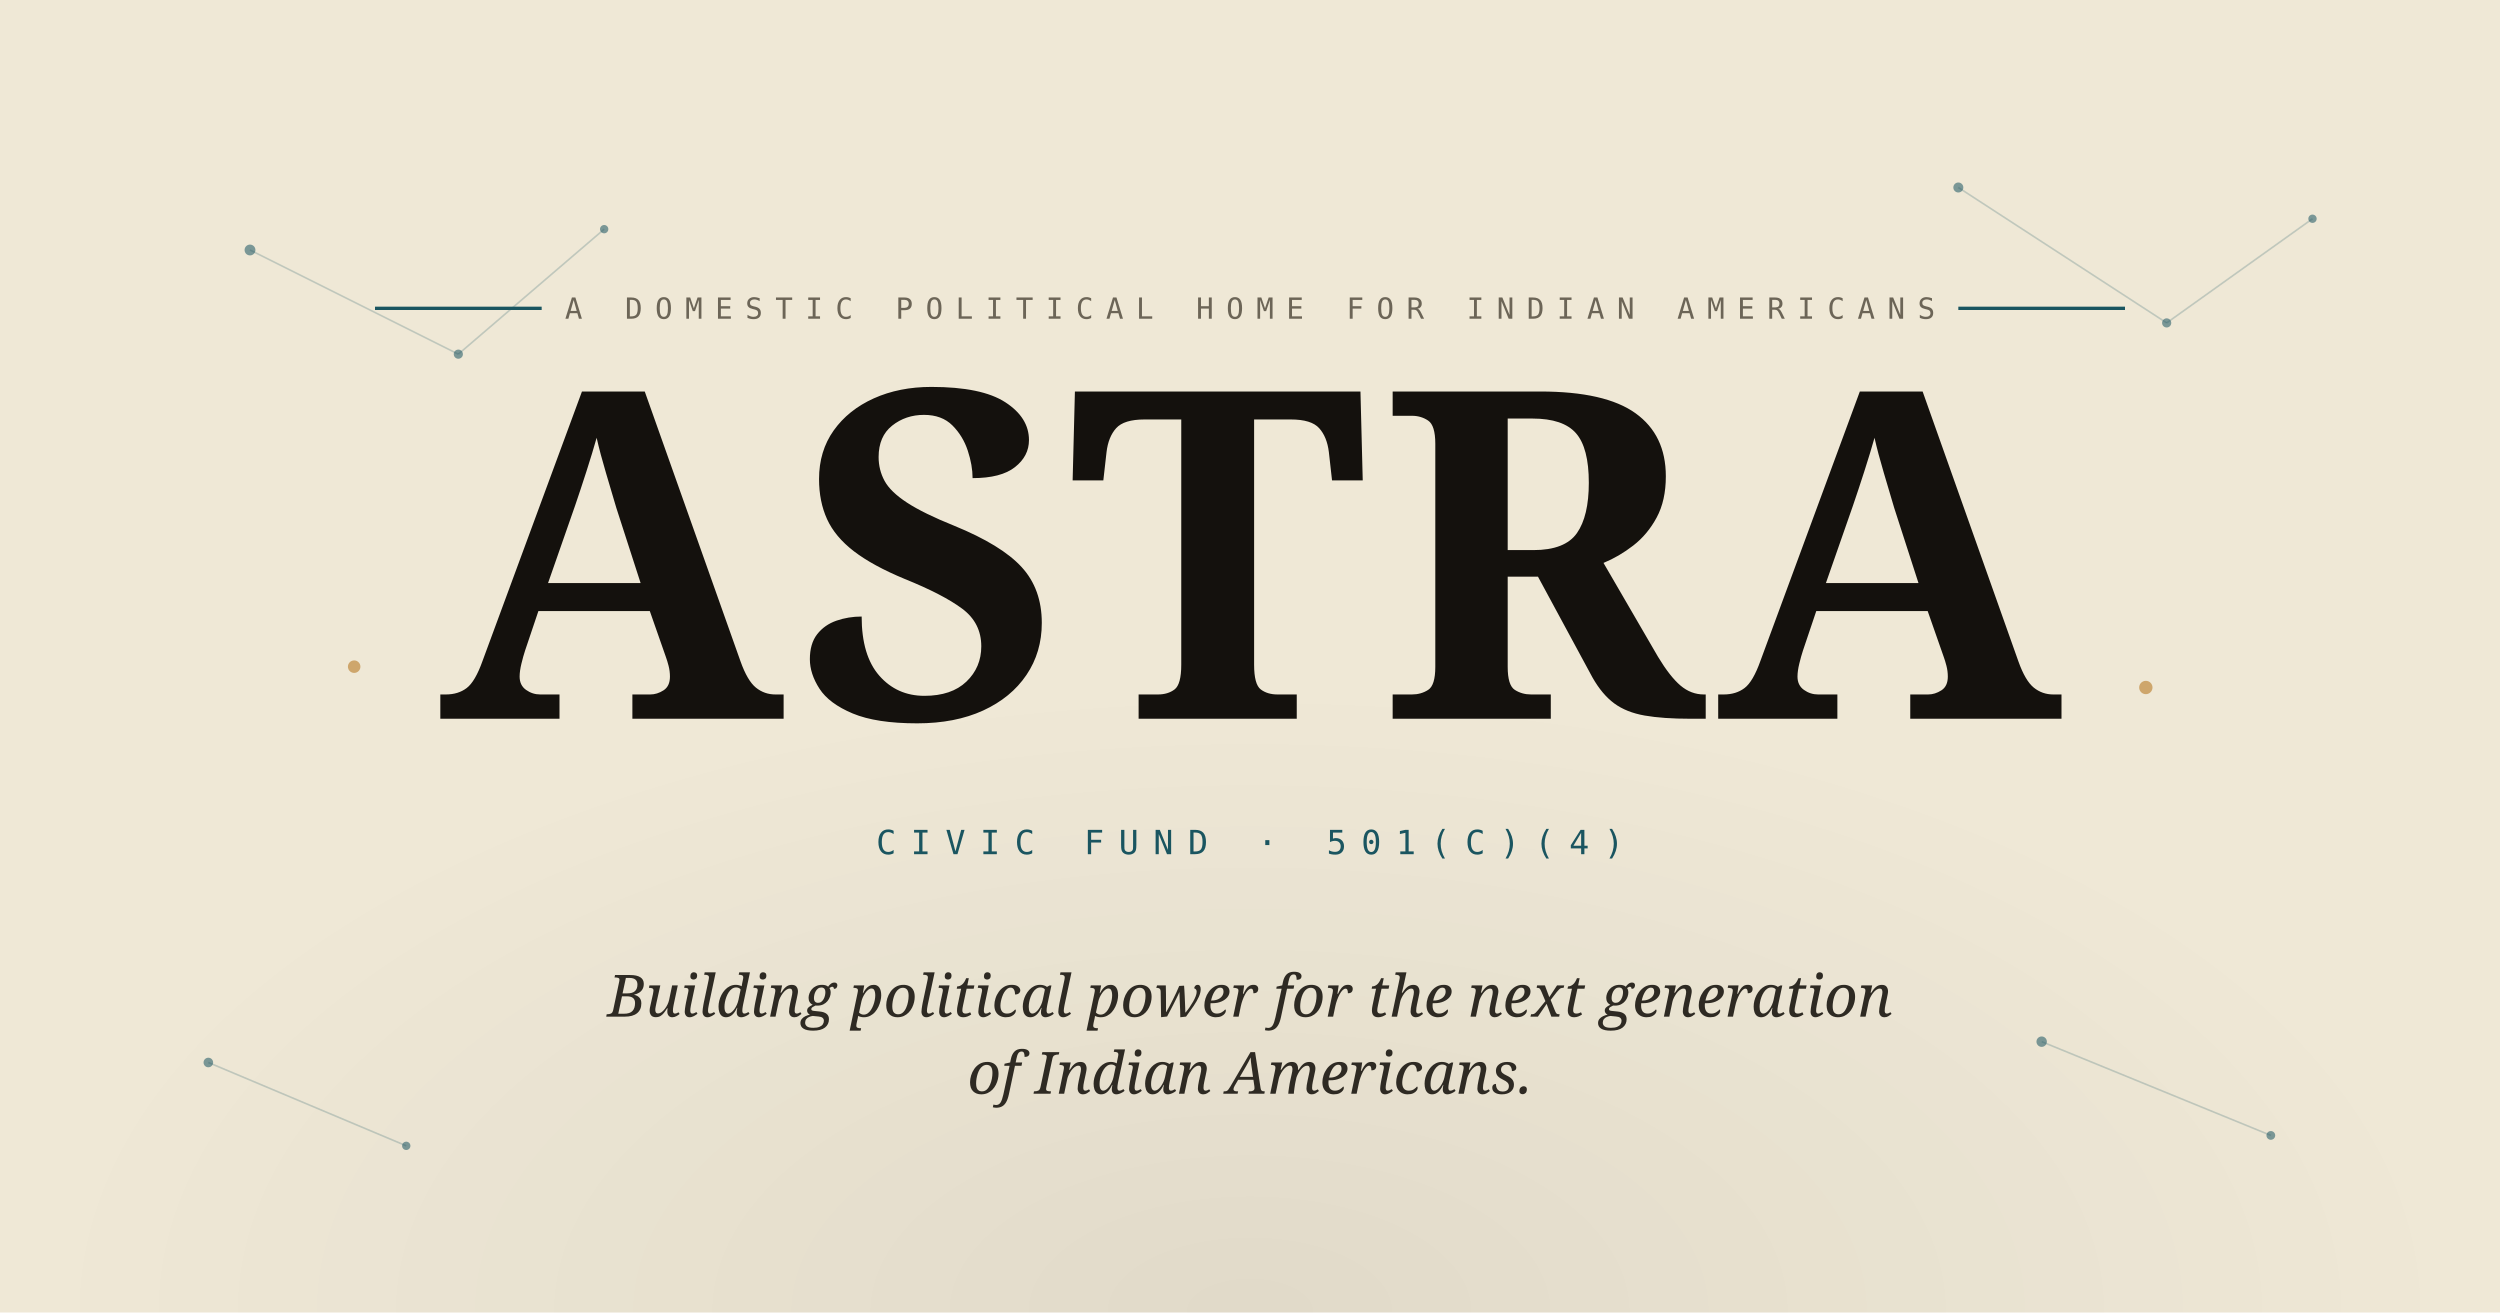
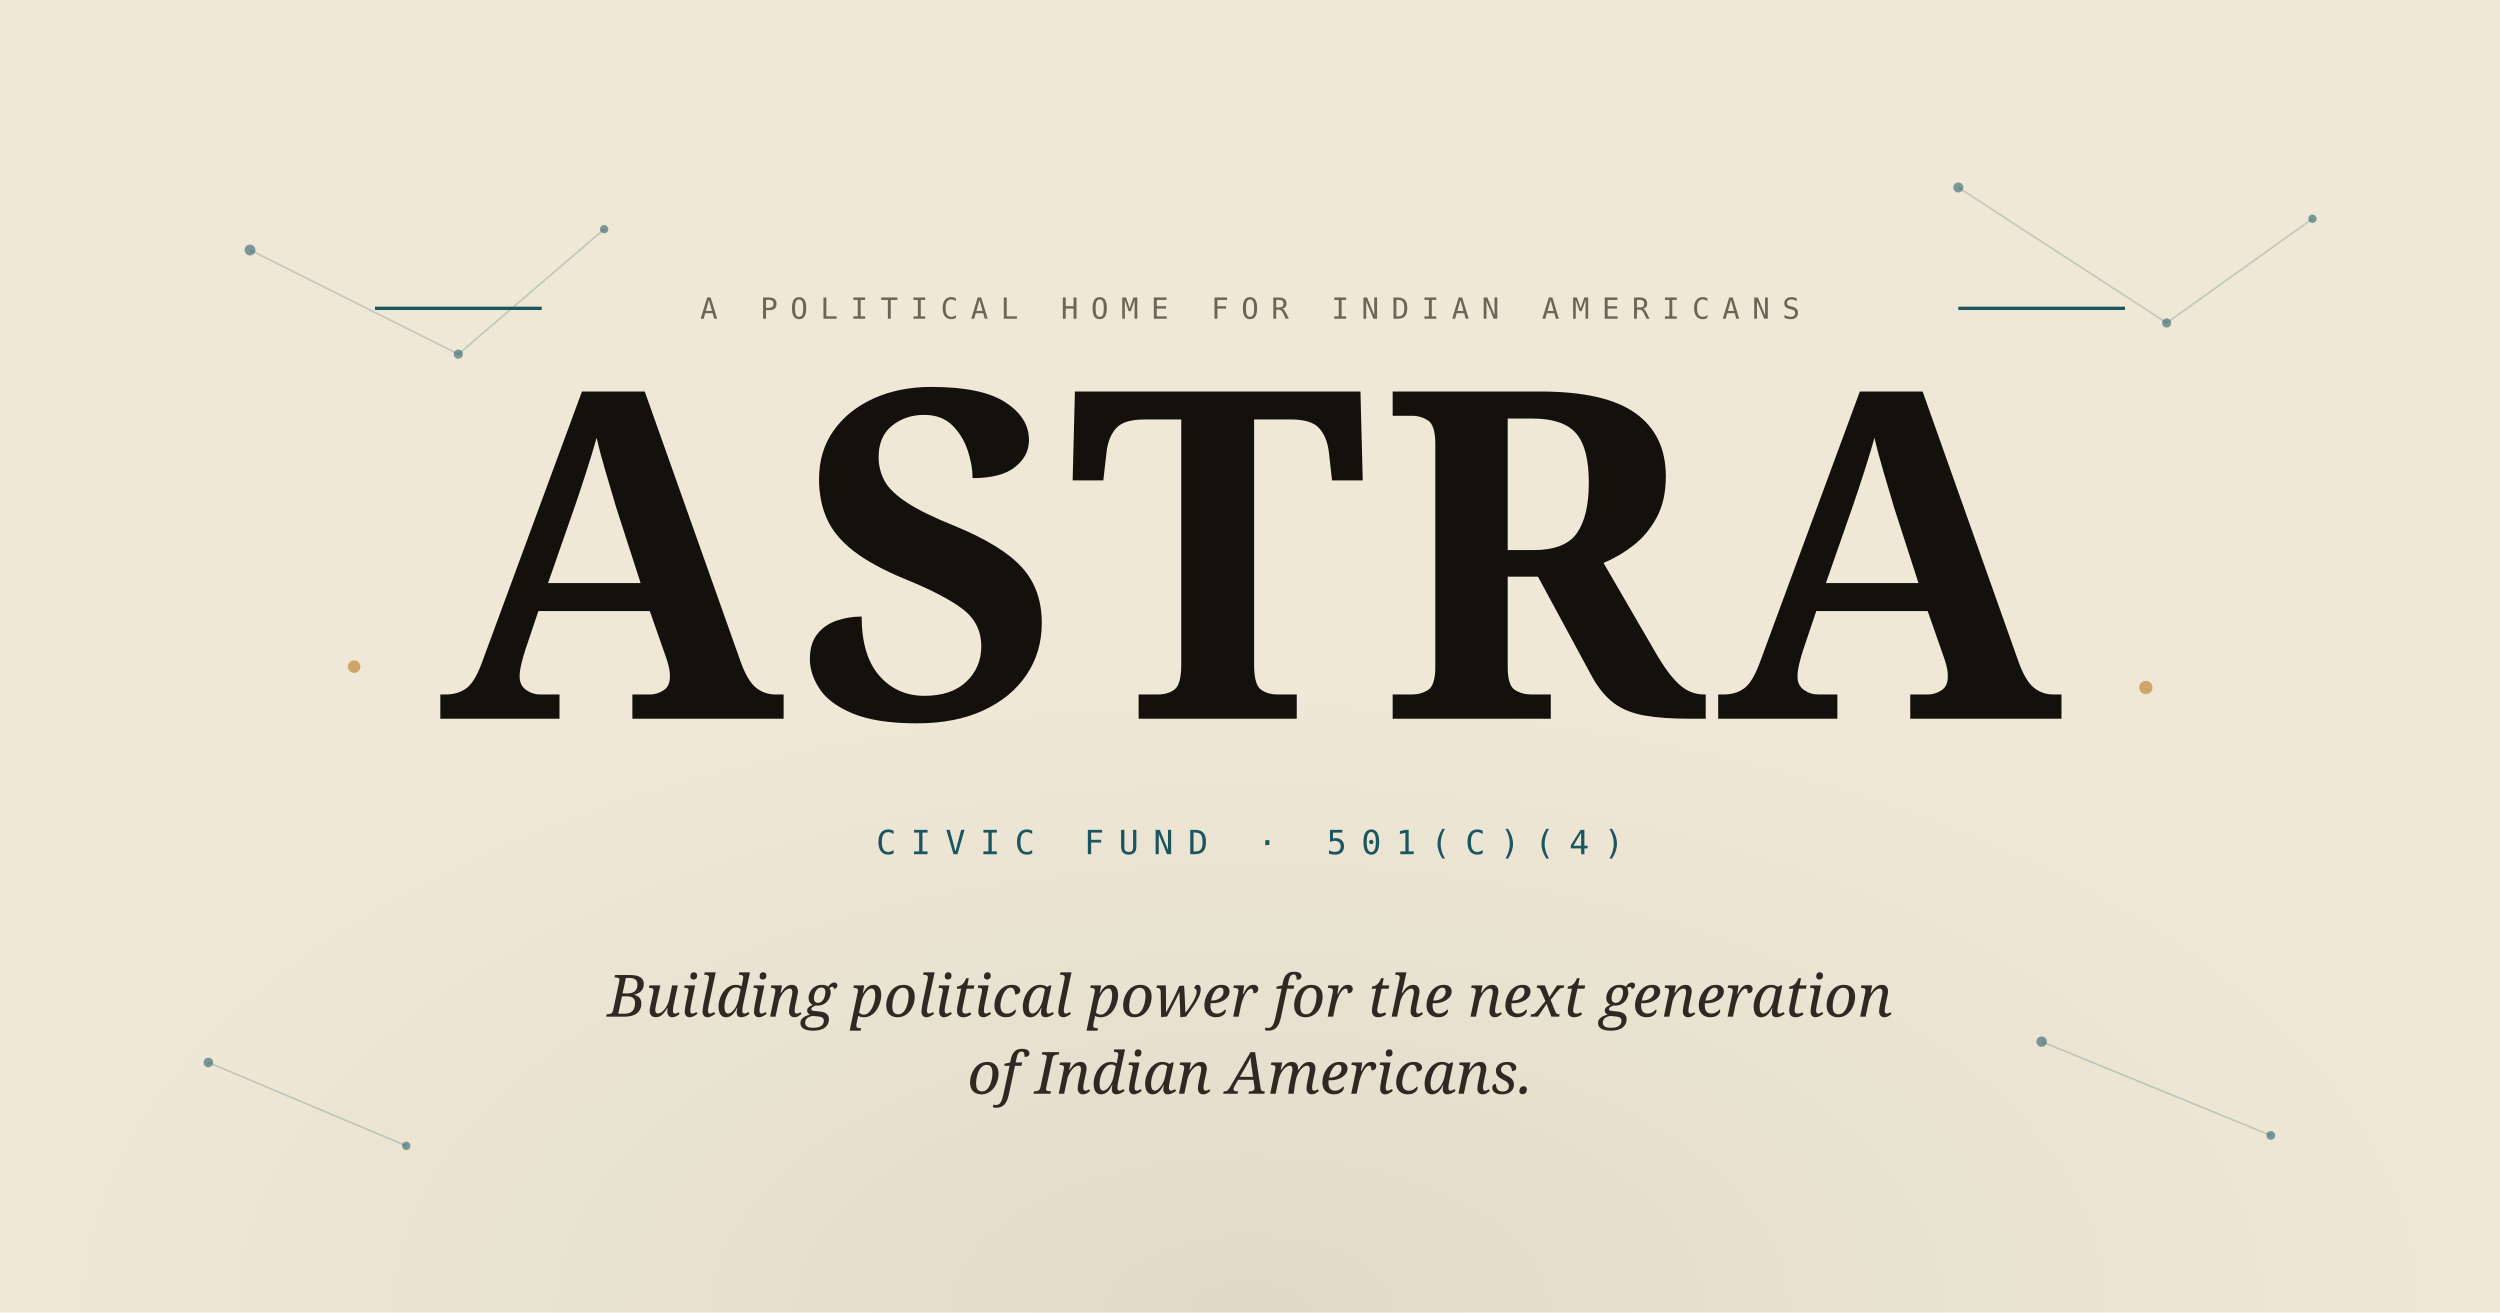
<svg xmlns="http://www.w3.org/2000/svg" viewBox="0 0 1200 630" width="1200" height="630">
  <defs>
    <radialGradient id="vignette" cx="50%" cy="100%" r="80%">
      <stop offset="0%" stop-color="#000" stop-opacity="0.06" />
      <stop offset="60%" stop-color="#000" stop-opacity="0" />
    </radialGradient>
  </defs>
  <rect width="1200" height="630" fill="#efe8d6" />
  <rect width="1200" height="630" fill="url(#vignette)" />
  <g stroke="rgba(26, 85, 96, 0.22)" stroke-width="0.8" fill="none">
    <line x1="120" y1="120" x2="220" y2="170" />
    <line x1="220" y1="170" x2="290" y2="110" />
    <line x1="940" y1="90" x2="1040" y2="155" />
    <line x1="1040" y1="155" x2="1110" y2="105" />
    <line x1="100" y1="510" x2="195" y2="550" />
    <line x1="980" y1="500" x2="1090" y2="545" />
  </g>
  <g fill="rgba(26, 85, 96, 0.55)">
    <circle cx="120" cy="120" r="2.6" />
    <circle cx="220" cy="170" r="2.2" />
    <circle cx="290" cy="110" r="2" />
    <circle cx="940" cy="90" r="2.4" />
    <circle cx="1040" cy="155" r="2.2" />
    <circle cx="1110" cy="105" r="2" />
    <circle cx="100" cy="510" r="2.3" />
    <circle cx="195" cy="550" r="2" />
    <circle cx="980" cy="500" r="2.5" />
    <circle cx="1090" cy="545" r="2.1" />
  </g>
  <g fill="rgba(200, 154, 90, 0.85)">
    <circle cx="170" cy="320" r="3" />
    <circle cx="1030" cy="330" r="3.2" />
  </g>
  <line x1="180" y1="148" x2="260" y2="148" stroke="#1a5560" stroke-width="1.6" />
  <text x="600" y="153" text-anchor="middle" font-family="'JetBrains Mono', 'SFMono-Regular', Menlo, Consolas, monospace" font-size="14" letter-spacing="6" fill="#6c6557">
-     A DOMESTIC POLITICAL HOME FOR INDIAN AMERICANS
+     A POLITICAL HOME FOR INDIAN AMERICANS
  </text>
  <line x1="940" y1="148" x2="1020" y2="148" stroke="#1a5560" stroke-width="1.6" />
  <text x="600" y="345" text-anchor="middle" font-family="'Bodoni Moda', 'Bodoni 72', 'Didot', 'Playfair Display', Georgia, serif" font-weight="800" font-size="220" letter-spacing="6" fill="#14110d">
    ASTRA
  </text>
  <text x="600" y="410" text-anchor="middle" font-family="'JetBrains Mono', 'SFMono-Regular', Menlo, Consolas, monospace" font-size="16" letter-spacing="7" fill="#1a5560">
    CIVIC FUND   ·   501(C)(4)
  </text>
  <text x="600" y="488" text-anchor="middle" font-family="'Newsreader', 'Iowan Old Style', Georgia, serif" font-style="italic" font-size="28" fill="#2e2a23">
    Building political power for the next generation
  </text>
  <text x="600" y="525" text-anchor="middle" font-family="'Newsreader', 'Iowan Old Style', Georgia, serif" font-style="italic" font-size="28" fill="#2e2a23">
    of Indian Americans.
  </text>
</svg>
